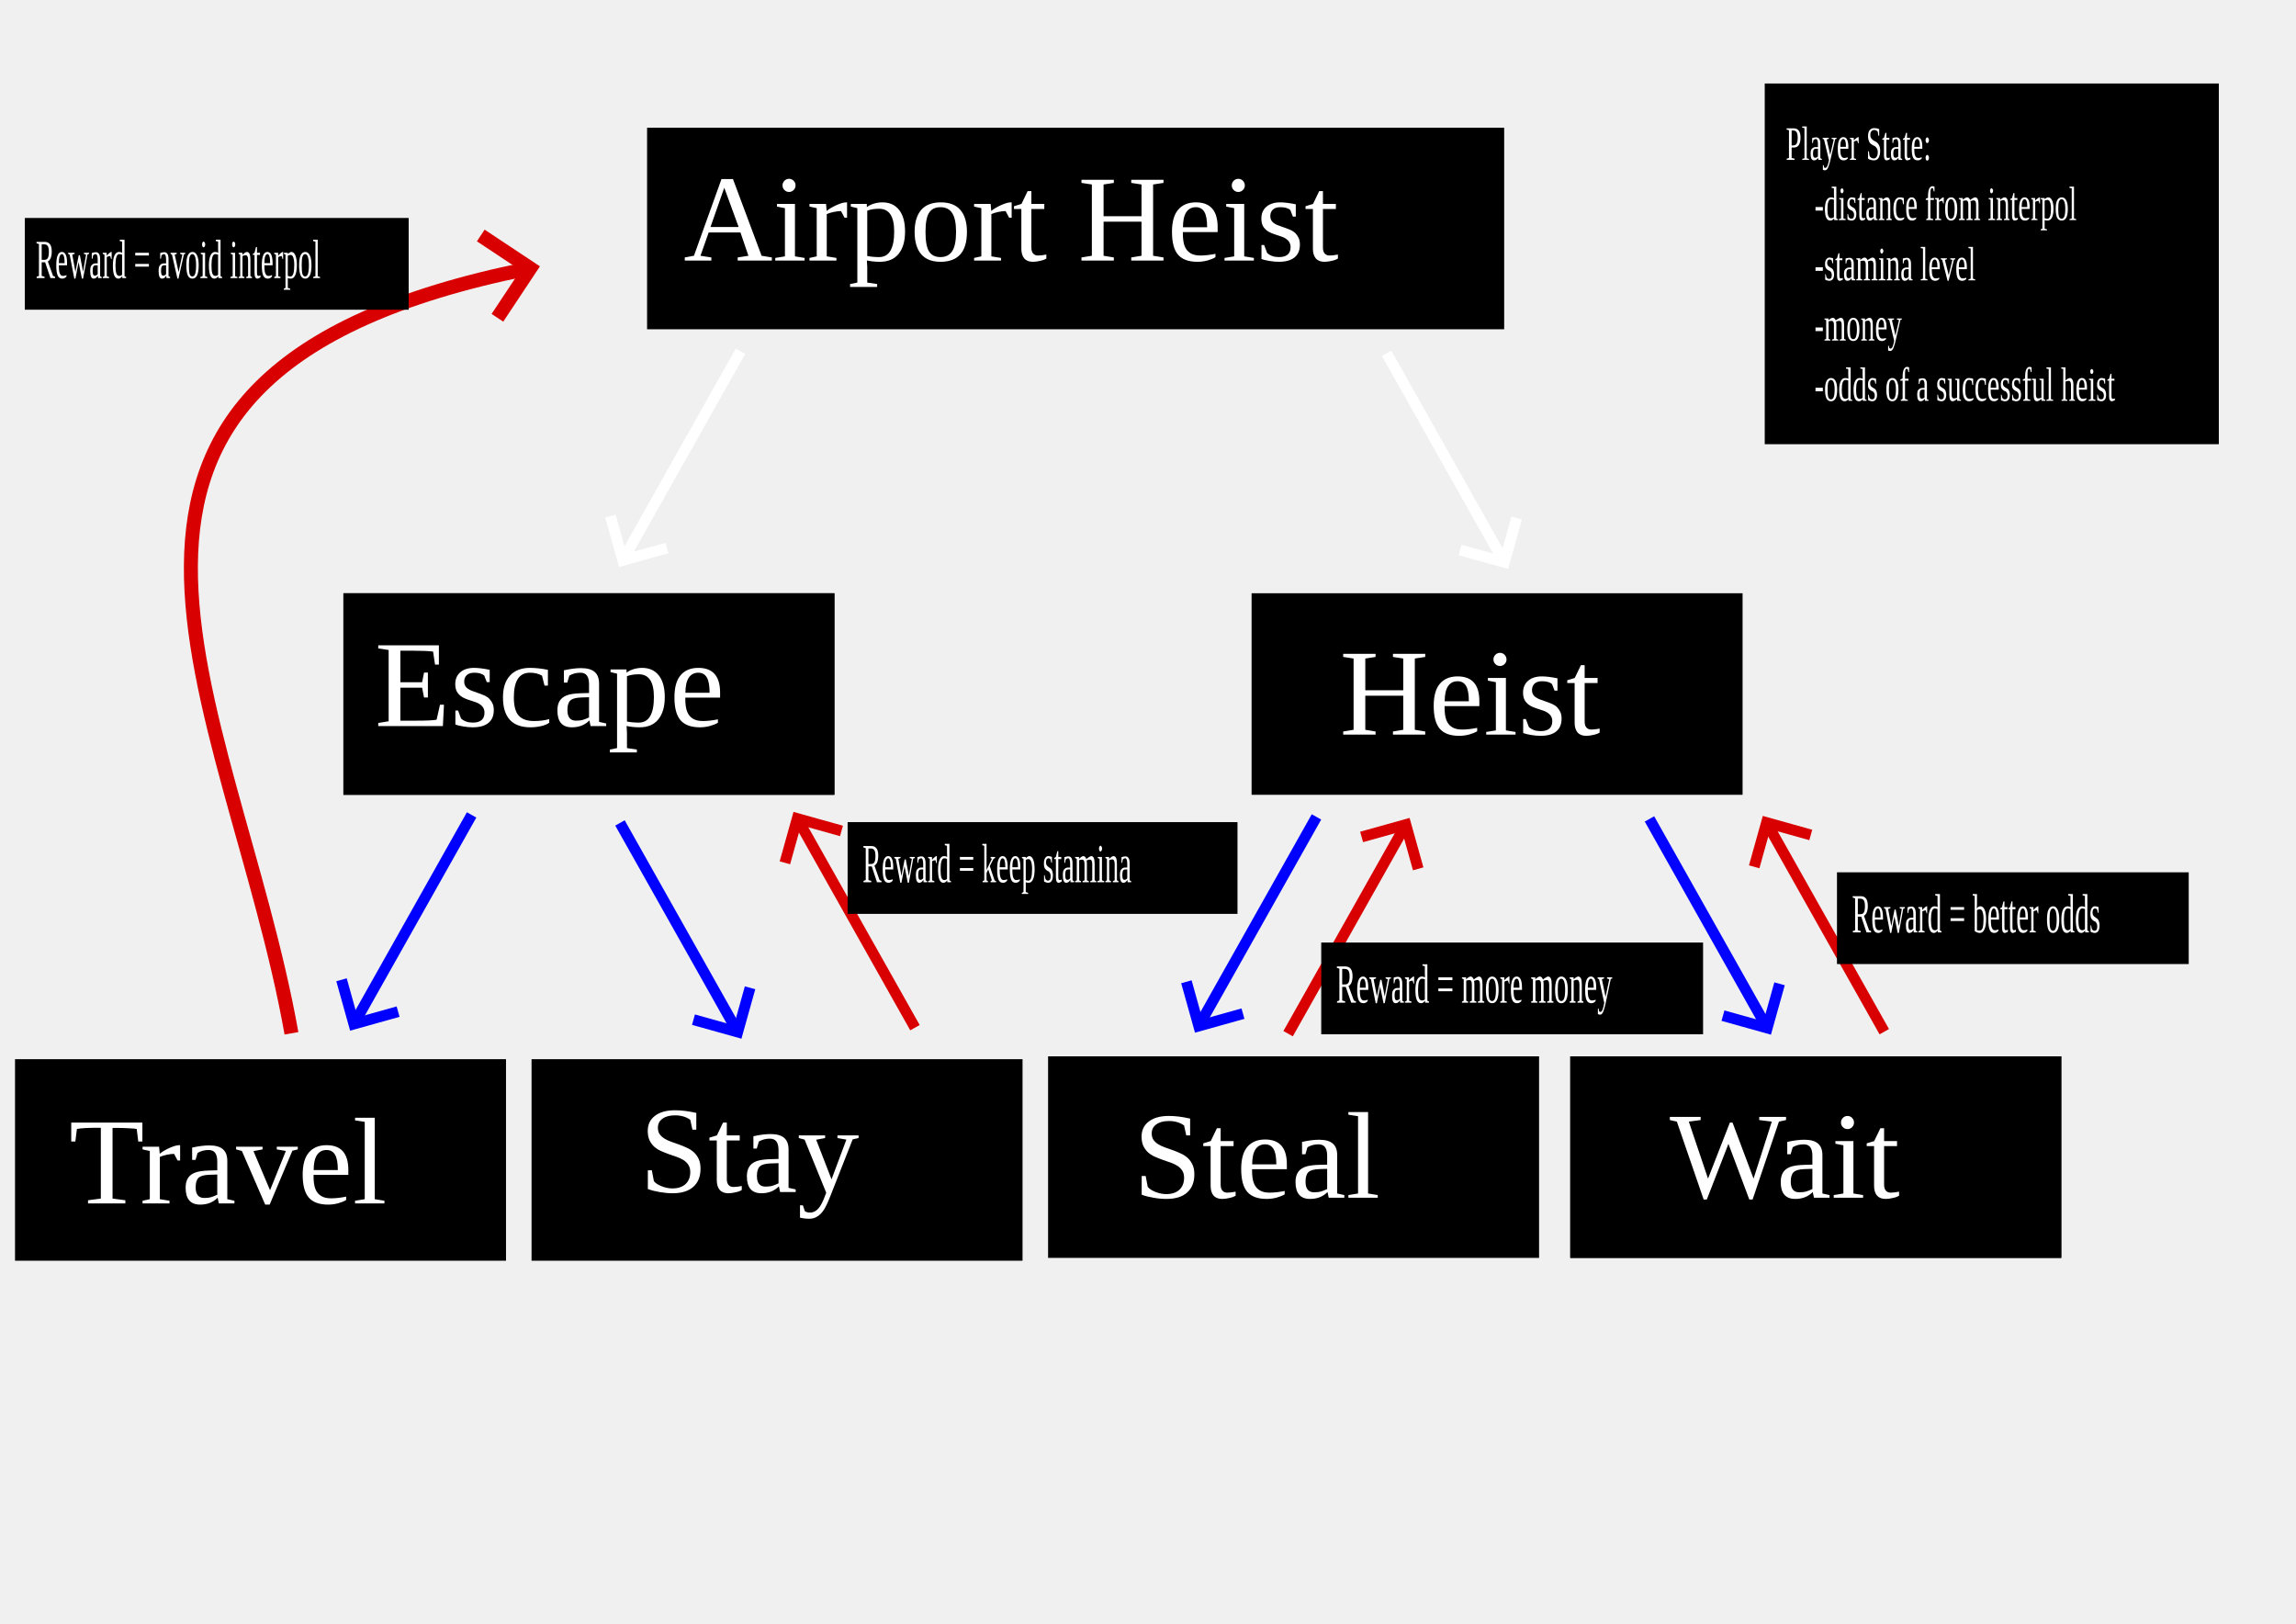
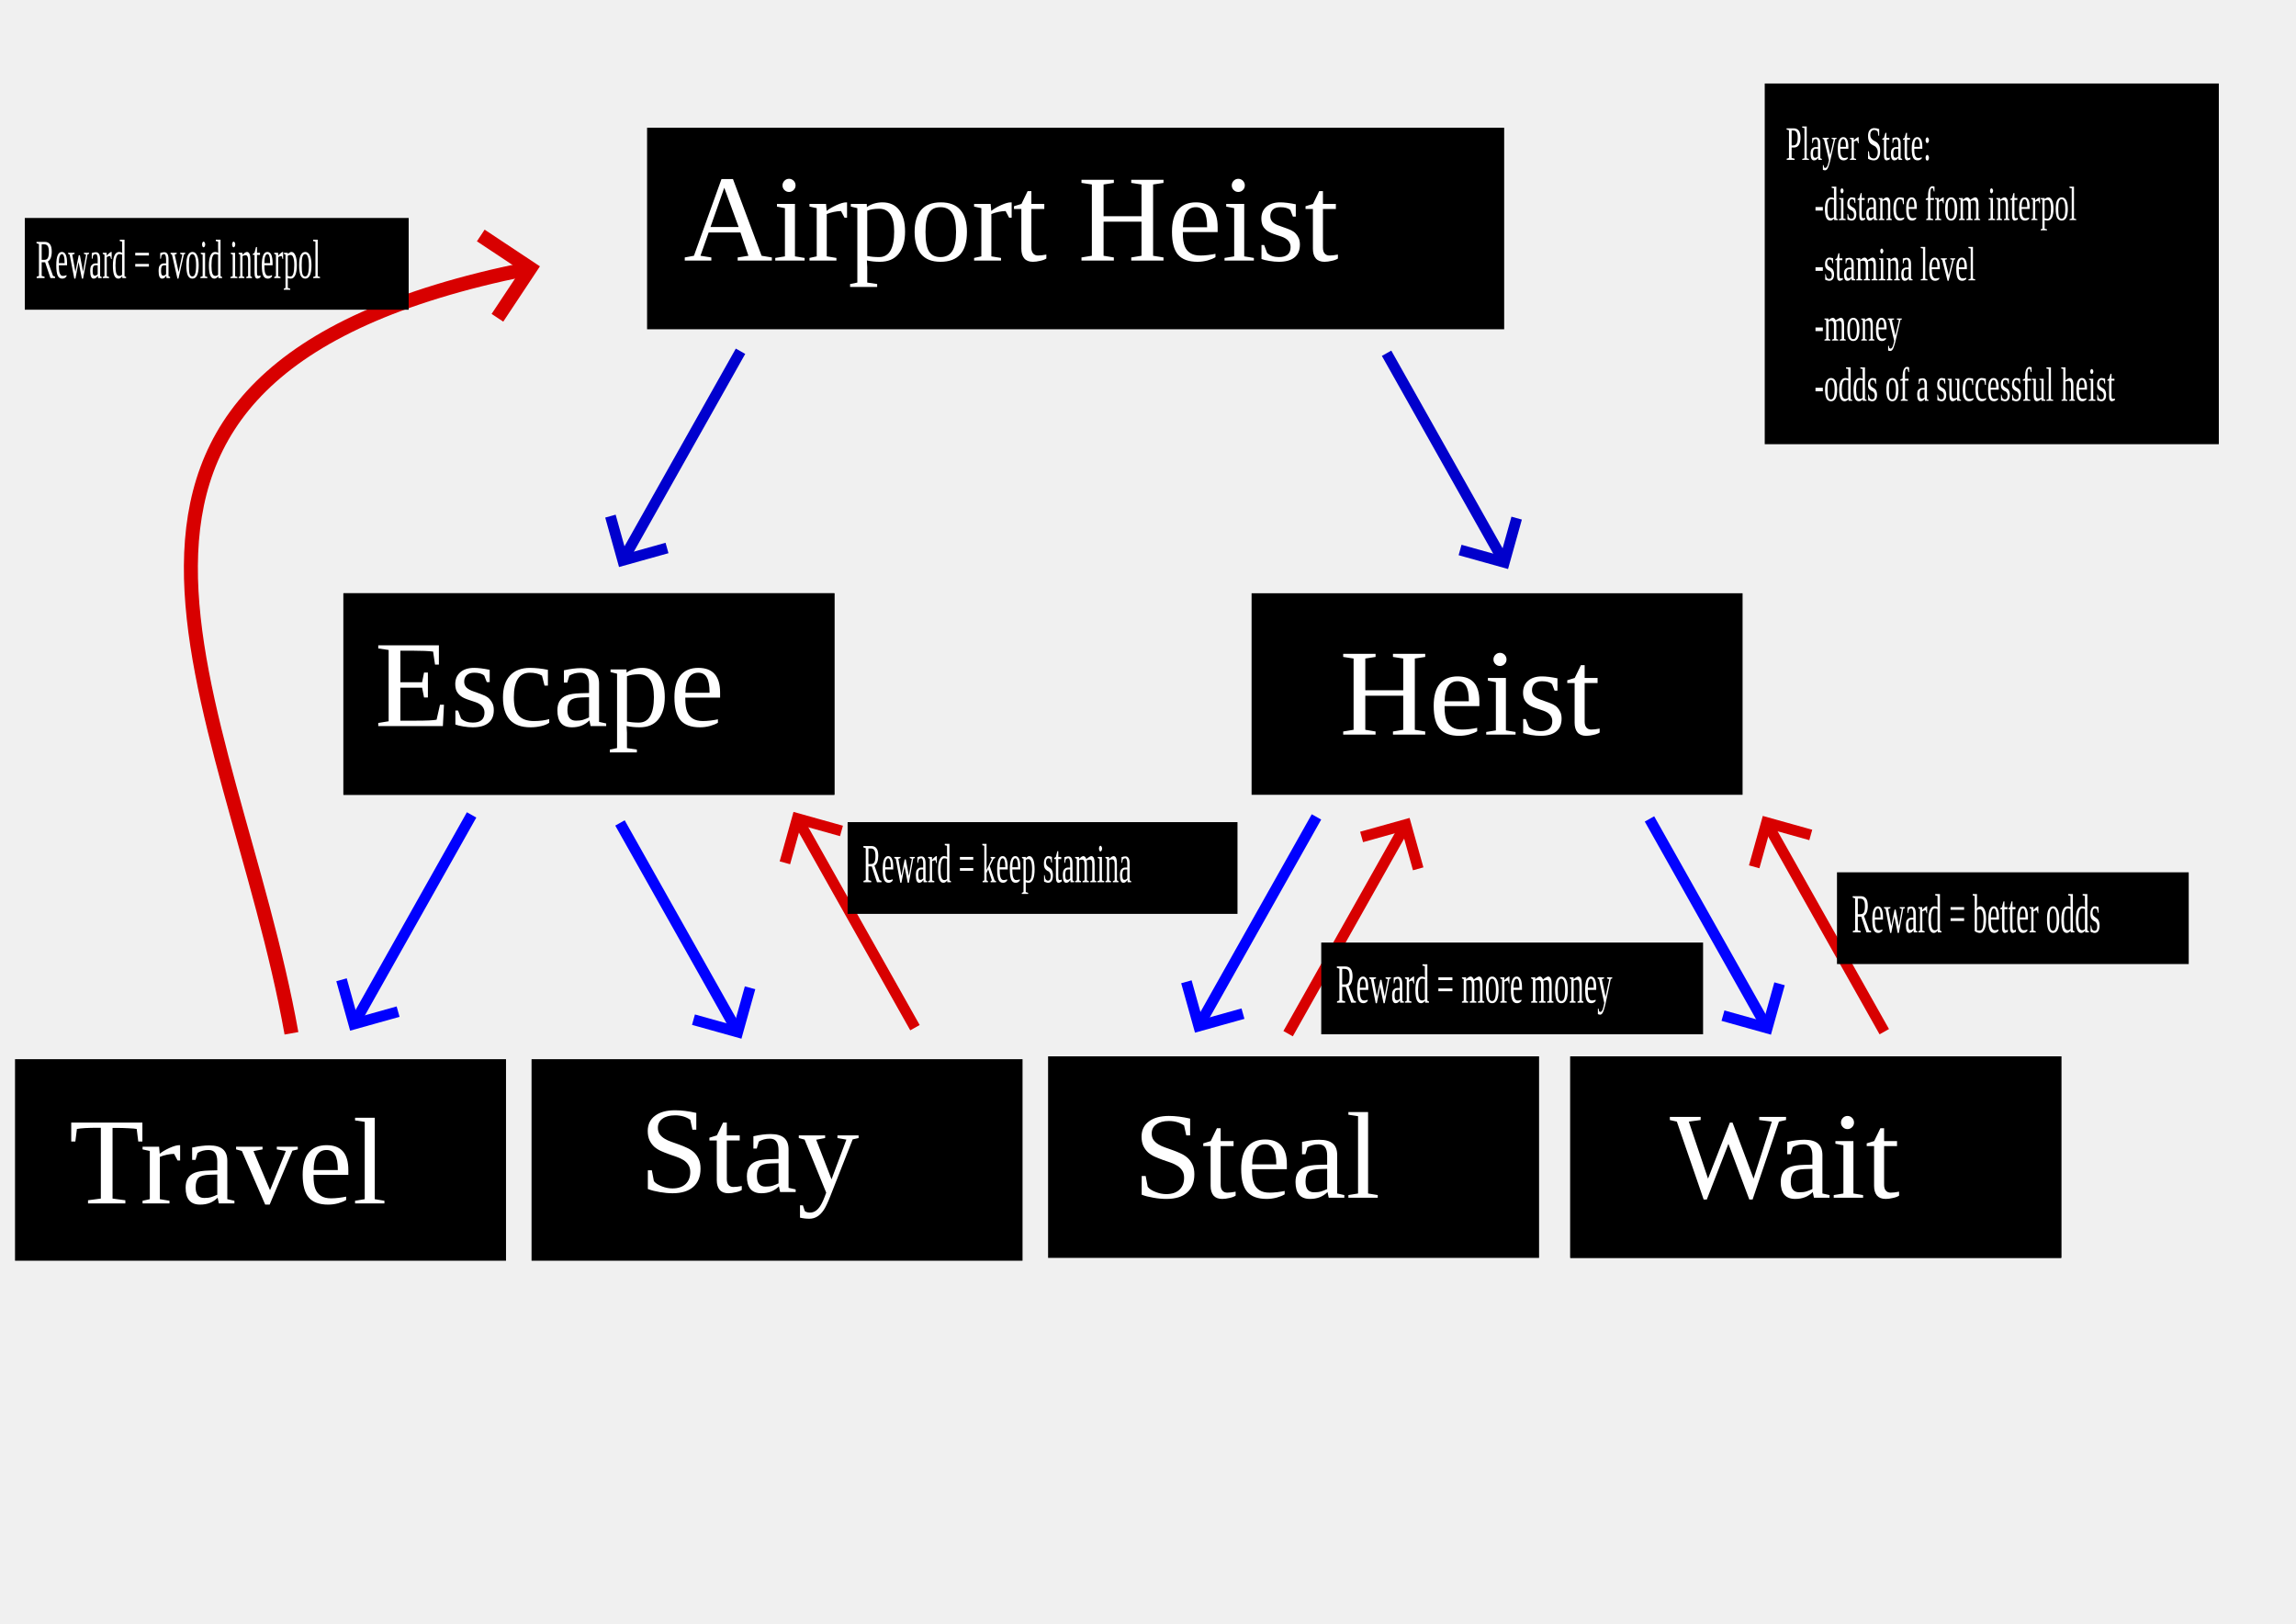
<svg xmlns="http://www.w3.org/2000/svg" xmlns:xlink="http://www.w3.org/1999/xlink" width="297mm" height="210mm" viewBox="0 0 297 210" version="1.1" id="svg5">
  <defs id="defs2">
    <rect x="165.812" y="110.869" width="29.434" height="49.057" id="rect11178" />
    <rect x="48.076" y="106.944" width="147.171" height="73.585" id="rect10653" />
    <rect x="22.566" y="58.868" width="151.095" height="154.039" id="rect10599" />
    <linearGradient id="linearGradient7000">
      <stop style="stop-color:#f10505;stop-opacity:1;" offset="0" id="stop6998" />
    </linearGradient>
    <marker style="overflow:visible" id="marker4852" refX="0" refY="0" orient="auto-start-reverse" markerWidth="4.061" markerHeight="6.707" viewBox="0 0 4.061 6.707" preserveAspectRatio="xMidYMid">
      <path style="fill:none;stroke:context-stroke;stroke-width:1;stroke-linecap:butt" d="M 3,-3 0,0 3,3" id="path4850" transform="rotate(180,0.125,0)" />
    </marker>
    <marker style="overflow:visible" id="Arrow1" refX="0" refY="0" orient="auto-start-reverse" markerWidth="4.061" markerHeight="6.707" viewBox="0 0 4.061 6.707" preserveAspectRatio="xMidYMid">
      <path style="fill:none;stroke:context-stroke;stroke-width:1;stroke-linecap:butt" d="M 3,-3 0,0 3,3" id="path5057" transform="rotate(180,0.125,0)" />
    </marker>
    <linearGradient id="linearGradient2463">
      <stop style="stop-color:#000000;stop-opacity:1;" offset="0" id="stop2459" />
      <stop style="stop-color:#000000;stop-opacity:0;" offset="1" id="stop2461" />
    </linearGradient>
    <rect x="901.667" y="132.454" width="8.83" height="100.076" id="rect1439" />
    <rect x="904.61" y="74.567" width="1.962" height="38.264" id="rect1433" />
    <rect x="899.704" y="70.642" width="5.887" height="68.68" id="rect1427" />
-     <linearGradient xlink:href="#linearGradient2463" id="linearGradient2465" x1="80.733" y1="58.798" x2="95.79" y2="58.798" gradientUnits="userSpaceOnUse" />
    <linearGradient xlink:href="#linearGradient2463" id="linearGradient3906" gradientUnits="userSpaceOnUse" x1="80.733" y1="58.798" x2="95.79" y2="58.798" gradientTransform="translate(-34.78546,59.96598)" />
    <linearGradient xlink:href="#linearGradient2463" id="linearGradient3960" gradientUnits="userSpaceOnUse" gradientTransform="translate(74.50318,60.22557)" x1="80.733" y1="58.798" x2="95.79" y2="58.798" />
    <linearGradient xlink:href="#linearGradient2463" id="linearGradient3998" gradientUnits="userSpaceOnUse" x1="80.733" y1="58.798" x2="95.79" y2="58.798" gradientTransform="matrix(-1,0,0,1,275.1509,0.2595928)" />
    <linearGradient xlink:href="#linearGradient2463" id="linearGradient4782" gradientUnits="userSpaceOnUse" gradientTransform="matrix(-1,0,0,1,309.1575,60.48516)" x1="80.733" y1="58.798" x2="95.79" y2="58.798" />
    <linearGradient xlink:href="#linearGradient2463" id="linearGradient4798" gradientUnits="userSpaceOnUse" gradientTransform="matrix(-1,0,0,1,175.9863,61.00435)" x1="80.733" y1="58.798" x2="95.79" y2="58.798" />
  </defs>
  <g id="layer1">
    <rect style="fill:#000000;stroke-width:0.35" id="rect111" width="110.87" height="26.066" x="83.703" y="16.52" />
    <text xml:space="preserve" style="font-size:15.975px;fill:#ffffff;stroke-width:1.331" x="88.421" y="33.705" id="text167">
      <tspan id="tspan165" style="fill:#ffffff;stroke-width:1.331" x="88.421" y="33.705">Airport Heist</tspan>
    </text>
    <rect style="fill:#000000;stroke-width:0.265" id="rect327" width="63.512" height="26.066" x="44.422" y="76.728" />
    <text xml:space="preserve" style="font-size:15.975px;fill:#ffffff;stroke-width:1.331" x="48.475" y="93.913" id="text331">
      <tspan id="tspan329" style="fill:#ffffff;stroke-width:1.331" x="48.475" y="93.913">Escape</tspan>
    </text>
    <rect style="fill:#000000;stroke-width:0.265" id="rect333" width="63.512" height="26.066" x="161.9" y="76.728" />
    <text xml:space="preserve" style="font-size:15.975px;fill:#ffffff;stroke-width:1.331" x="173.296" y="95.014" id="text337">
      <tspan id="tspan335" style="fill:#ffffff;stroke-width:1.331" x="173.296" y="95.014">Heist</tspan>
    </text>
    <rect style="fill:#000000;stroke-width:0.265" id="rect339" width="63.512" height="26.066" x="1.943" y="136.988" />
    <text xml:space="preserve" style="font-size:15.975px;fill:#ffffff;stroke-width:1.331" x="8.934" y="155.641" id="text343">
      <tspan id="tspan341" style="fill:#ffffff;stroke-width:1.331" x="8.934" y="155.641">Travel</tspan>
    </text>
    <rect style="fill:#000000;stroke-width:0.265" id="rect1207" width="63.512" height="26.066" x="44.422" y="76.728" />
    <text xml:space="preserve" style="font-size:15.975px;fill:#ffffff;stroke-width:1.331" x="48.475" y="93.913" id="text1211">
      <tspan id="tspan1209" style="fill:#ffffff;stroke-width:1.331" x="48.475" y="93.913">Escape</tspan>
    </text>
    <rect style="fill:#000000;stroke-width:0.265" id="rect1213" width="63.512" height="26.066" x="135.575" y="136.621" />
    <rect style="fill:#000000;stroke-width:0.265" id="rect1219" width="63.512" height="26.066" x="68.759" y="136.988" />
    <text xml:space="preserve" style="font-size:15.975px;fill:#ffffff;stroke-width:1.331" x="82.725" y="154.173" id="text1223">
      <tspan id="tspan1221" style="fill:#ffffff;stroke-width:1.331" x="82.725" y="154.173">Stay</tspan>
    </text>
    <rect style="fill:#000000;stroke-width:0.265" id="rect1225" width="63.512" height="26.066" x="203.125" y="136.621" />
    <text xml:space="preserve" style="font-size:15.975px;fill:#ffffff;stroke-width:1.331" x="207.179" y="153.806" id="text1229">
      <tspan id="tspan1227" style="fill:#ffffff;stroke-width:1.331" x="207.179" y="153.806">Escape</tspan>
    </text>
    <rect style="fill:#000000;stroke-width:0.265" id="rect1231" width="63.512" height="26.066" x="203.125" y="136.621" />
    <text xml:space="preserve" style="font-size:15.975px;fill:#ffffff;stroke-width:1.331" x="215.989" y="154.907" id="text1235">
      <tspan id="tspan1233" style="fill:#ffffff;stroke-width:1.331" x="215.989" y="154.907">Wait</tspan>
    </text>
    <text xml:space="preserve" style="font-size:15.975px;fill:#ffffff;stroke-width:1.331" x="146.604" y="154.907" id="text1239">
      <tspan id="tspan1237" style="fill:#ffffff;stroke-width:1.331" x="146.604" y="154.907">Steal</tspan>
    </text>
    <rect style="fill:#000000;stroke-width:0.175" id="rect1293" width="58.739" height="46.651" x="228.278" y="10.799" />
    <text xml:space="preserve" style="font-size:3.175px;white-space:pre;inline-size:54.167;fill:#ffffff;stroke-width:0.265" x="238.261" y="18.356" id="text1297" transform="matrix(1.16698,0,0,1.96275,-47.05358,-15.34983)">
-       <tspan x="238.261" y="18.356" id="tspan8398">Player State:
+       <tspan x="238.261" y="18.356" id="tspan3284">Player State:
</tspan>
-       <tspan x="238.261" y="22.325" id="tspan8400">    -distance from interpol
+       <tspan x="238.261" y="22.325" id="tspan3286">    -distance from interpol
</tspan>
-       <tspan x="238.261" y="26.293" id="tspan8402">    -stamina level
+       <tspan x="238.261" y="26.293" id="tspan3288">    -stamina level
</tspan>
-       <tspan x="238.261" y="30.262" id="tspan8404">    -money 
+       <tspan x="238.261" y="30.262" id="tspan3290">    -money 
</tspan>
-       <tspan x="238.261" y="34.231" id="tspan8406">    -odds of a successful heist
+       <tspan x="238.261" y="34.231" id="tspan3292">    -odds of a successful heist
</tspan>
    </text>
    <text xml:space="preserve" transform="scale(0.2645833)" id="text1425" style="fill:#ffffff;white-space:pre;shape-inside:url(#rect1427)" />
    <text xml:space="preserve" transform="scale(0.2645833)" id="text1431" style="fill:#ffffff;white-space:pre;shape-inside:url(#rect1433)" />
    <text xml:space="preserve" transform="scale(0.2645833)" id="text1437" style="fill:#ffffff;white-space:pre;shape-inside:url(#rect1439)" />
-     <path style="fill:url(#linearGradient2465);stroke-width:1.4;fill-opacity:1;stroke-dasharray:none;stroke:#ffffff;stroke-opacity:1;marker-end:url(#Arrow1)" d="M 95.79,45.429 C 80.733,72.167 80.733,72.167 80.733,72.167" id="path2434" />
+     <path style="fill:none;stroke-width:1.4;fill-opacity:1;stroke-dasharray:none;stroke:#0000ce;stroke-opacity:1;marker-end:url(#Arrow1)" d="M 95.79,45.429 C 80.733,72.167 80.733,72.167 80.733,72.167" id="path2434" />
    <path style="fill:url(#linearGradient3906);fill-opacity:1;stroke:#0000fe;stroke-width:1.4;stroke-dasharray:none;stroke-opacity:1;marker-end:url(#Arrow1)" d="M 61.004,105.395 C 45.948,132.133 45.948,132.133 45.948,132.133" id="path3902" />
    <path style="fill:url(#linearGradient3960);fill-opacity:1;stroke:#0000ff;stroke-width:1.4;stroke-dasharray:none;stroke-opacity:1;marker-end:url(#Arrow1)" d="m 170.293,105.654 c -15.056,26.738 -15.056,26.738 -15.056,26.738" id="path3956" />
-     <path style="fill:url(#linearGradient3998);fill-opacity:1;stroke:#ffffff;stroke-width:1.4;stroke-dasharray:none;stroke-opacity:1;marker-end:url(#Arrow1)" d="m 179.361,45.688 c 15.056,26.738 15.056,26.738 15.056,26.738" id="path3994" />
+     <path style="fill:url(#linearGradient3998);fill-opacity:1;stroke:#0100cc;stroke-width:1.4;stroke-dasharray:none;stroke-opacity:1;marker-end:url(#Arrow1)" d="m 179.361,45.688 c 15.056,26.738 15.056,26.738 15.056,26.738" id="path3994" />
    <path style="fill:url(#linearGradient4782);fill-opacity:1;stroke:#0303ff;stroke-width:1.4;stroke-dasharray:none;stroke-opacity:1;marker-end:url(#Arrow1)" d="m 213.368,105.914 c 15.056,26.738 15.056,26.738 15.056,26.738" id="path4778" />
    <path style="fill:url(#linearGradient4798);fill-opacity:1;stroke:#0101ff;stroke-width:1.4;stroke-dasharray:none;stroke-opacity:1;marker-end:url(#Arrow1)" d="m 80.197,106.433 c 15.056,26.738 15.056,26.738 15.056,26.738" id="path4794" />
    <path style="fill:none;fill-opacity:1;stroke:#d80000;stroke-width:1.4;stroke-dasharray:none;stroke-opacity:1;marker-start:url(#marker4852)" d="m 103.3,106.174 c 15.056,26.738 15.056,26.738 15.056,26.738" id="path4810" />
    <path style="fill:none;fill-opacity:1;stroke:#d80000;stroke-width:1.4;stroke-dasharray:none;stroke-opacity:1;marker-start:url(#marker4852)" d="m 228.684,106.693 c 15.056,26.738 15.056,26.738 15.056,26.738" id="path9432" />
    <path style="fill:none;fill-opacity:1;stroke:#d80000;stroke-width:1.4;stroke-dasharray:none;stroke-opacity:1;marker-start:url(#marker4852)" d="m 181.68,106.952 c -15.056,26.738 -15.056,26.738 -15.056,26.738" id="path9436" />
    <path style="fill:none;fill-opacity:1;stroke:#d80000;stroke-width:1.81;stroke-dasharray:none;stroke-opacity:1;marker-start:url(#marker4852)" d="M 68.146,34.79 C 0.552,48.473 30.01,90.486 37.702,133.641" id="path10417" />
    <text xml:space="preserve" transform="scale(0.2645833)" id="text10597" style="fill:#000000;stroke-width:5.76;stroke-dasharray:none;stroke:#d80000;stroke-opacity:1;fill-opacity:1;white-space:pre;shape-inside:url(#rect10599)" />
    <text xml:space="preserve" transform="scale(0.2645833)" id="text10651" style="white-space:pre;shape-inside:url(#rect10653);fill:none;fill-opacity:1;stroke:#000000;stroke-width:5.76;stroke-dasharray:none;stroke-opacity:1" />
    <rect style="fill:#000000;stroke-width:0.081" id="rect11158" width="49.653" height="11.865" x="3.211" y="28.191" />
    <text xml:space="preserve" style="font-size:3.175px;white-space:pre;inline-size:54.167;fill:#ffffff;stroke-width:0.265" x="238.261" y="18.356" id="text11174" transform="matrix(1.19029,0,0,2.253767,-278.9896,-5.402832)">
-       <tspan x="238.261" y="18.356" id="tspan8408">Reward = avoid interpol
+       <tspan x="238.261" y="18.356" id="tspan3294">Reward = avoid interpol
</tspan>
    </text>
    <text xml:space="preserve" transform="scale(0.2645833)" id="text11176" style="fill:none;stroke-width:5.76;stroke-dasharray:none;stroke:#000000;stroke-opacity:1;fill-opacity:1;white-space:pre;shape-inside:url(#rect11178)" />
    <rect style="fill:#000000;stroke-width:0.082" id="rect11194" width="50.432" height="11.865" x="109.644" y="106.329" />
    <text xml:space="preserve" style="font-size:3.175px;white-space:pre;inline-size:54.167;fill:#ffffff;stroke-width:0.265" x="238.261" y="18.356" id="text11198" transform="matrix(1.16375,0,0,2.253767,-165.7056,72.73465)">
-       <tspan x="238.261" y="18.356" id="tspan8410">Reward = keep stamina
+       <tspan x="238.261" y="18.356" id="tspan3296">Reward = keep stamina
</tspan>
    </text>
    <rect style="fill:#000000;stroke-width:0.078" id="rect11200" width="45.5" height="11.865" x="237.623" y="112.819" />
    <text xml:space="preserve" style="font-size:3.175px;white-space:pre;inline-size:54.167;fill:#ffffff;stroke-width:0.265" x="238.261" y="18.356" id="text11204" transform="matrix(1.179699,0,0,2.253767,-41.53137,79.22448)">
-       <tspan x="238.261" y="18.356" id="tspan8412">Reward = better odds
+       <tspan x="238.261" y="18.356" id="tspan3298">Reward = better odds
</tspan>
    </text>
    <rect style="fill:#000000;stroke-width:0.081" id="rect11206" width="49.394" height="11.865" x="170.908" y="121.904" />
    <text xml:space="preserve" style="font-size:3.175px;white-space:pre;inline-size:54.167;fill:#ffffff;stroke-width:0.265" x="238.261" y="18.356" id="text11210" transform="matrix(1.223583,0,0,2.253767,-118.7161,88.31023)">
-       <tspan x="238.261" y="18.356" id="tspan8414">Reward = more money
+       <tspan x="238.261" y="18.356" id="tspan3300">Reward = more money
</tspan>
    </text>
  </g>
</svg>
